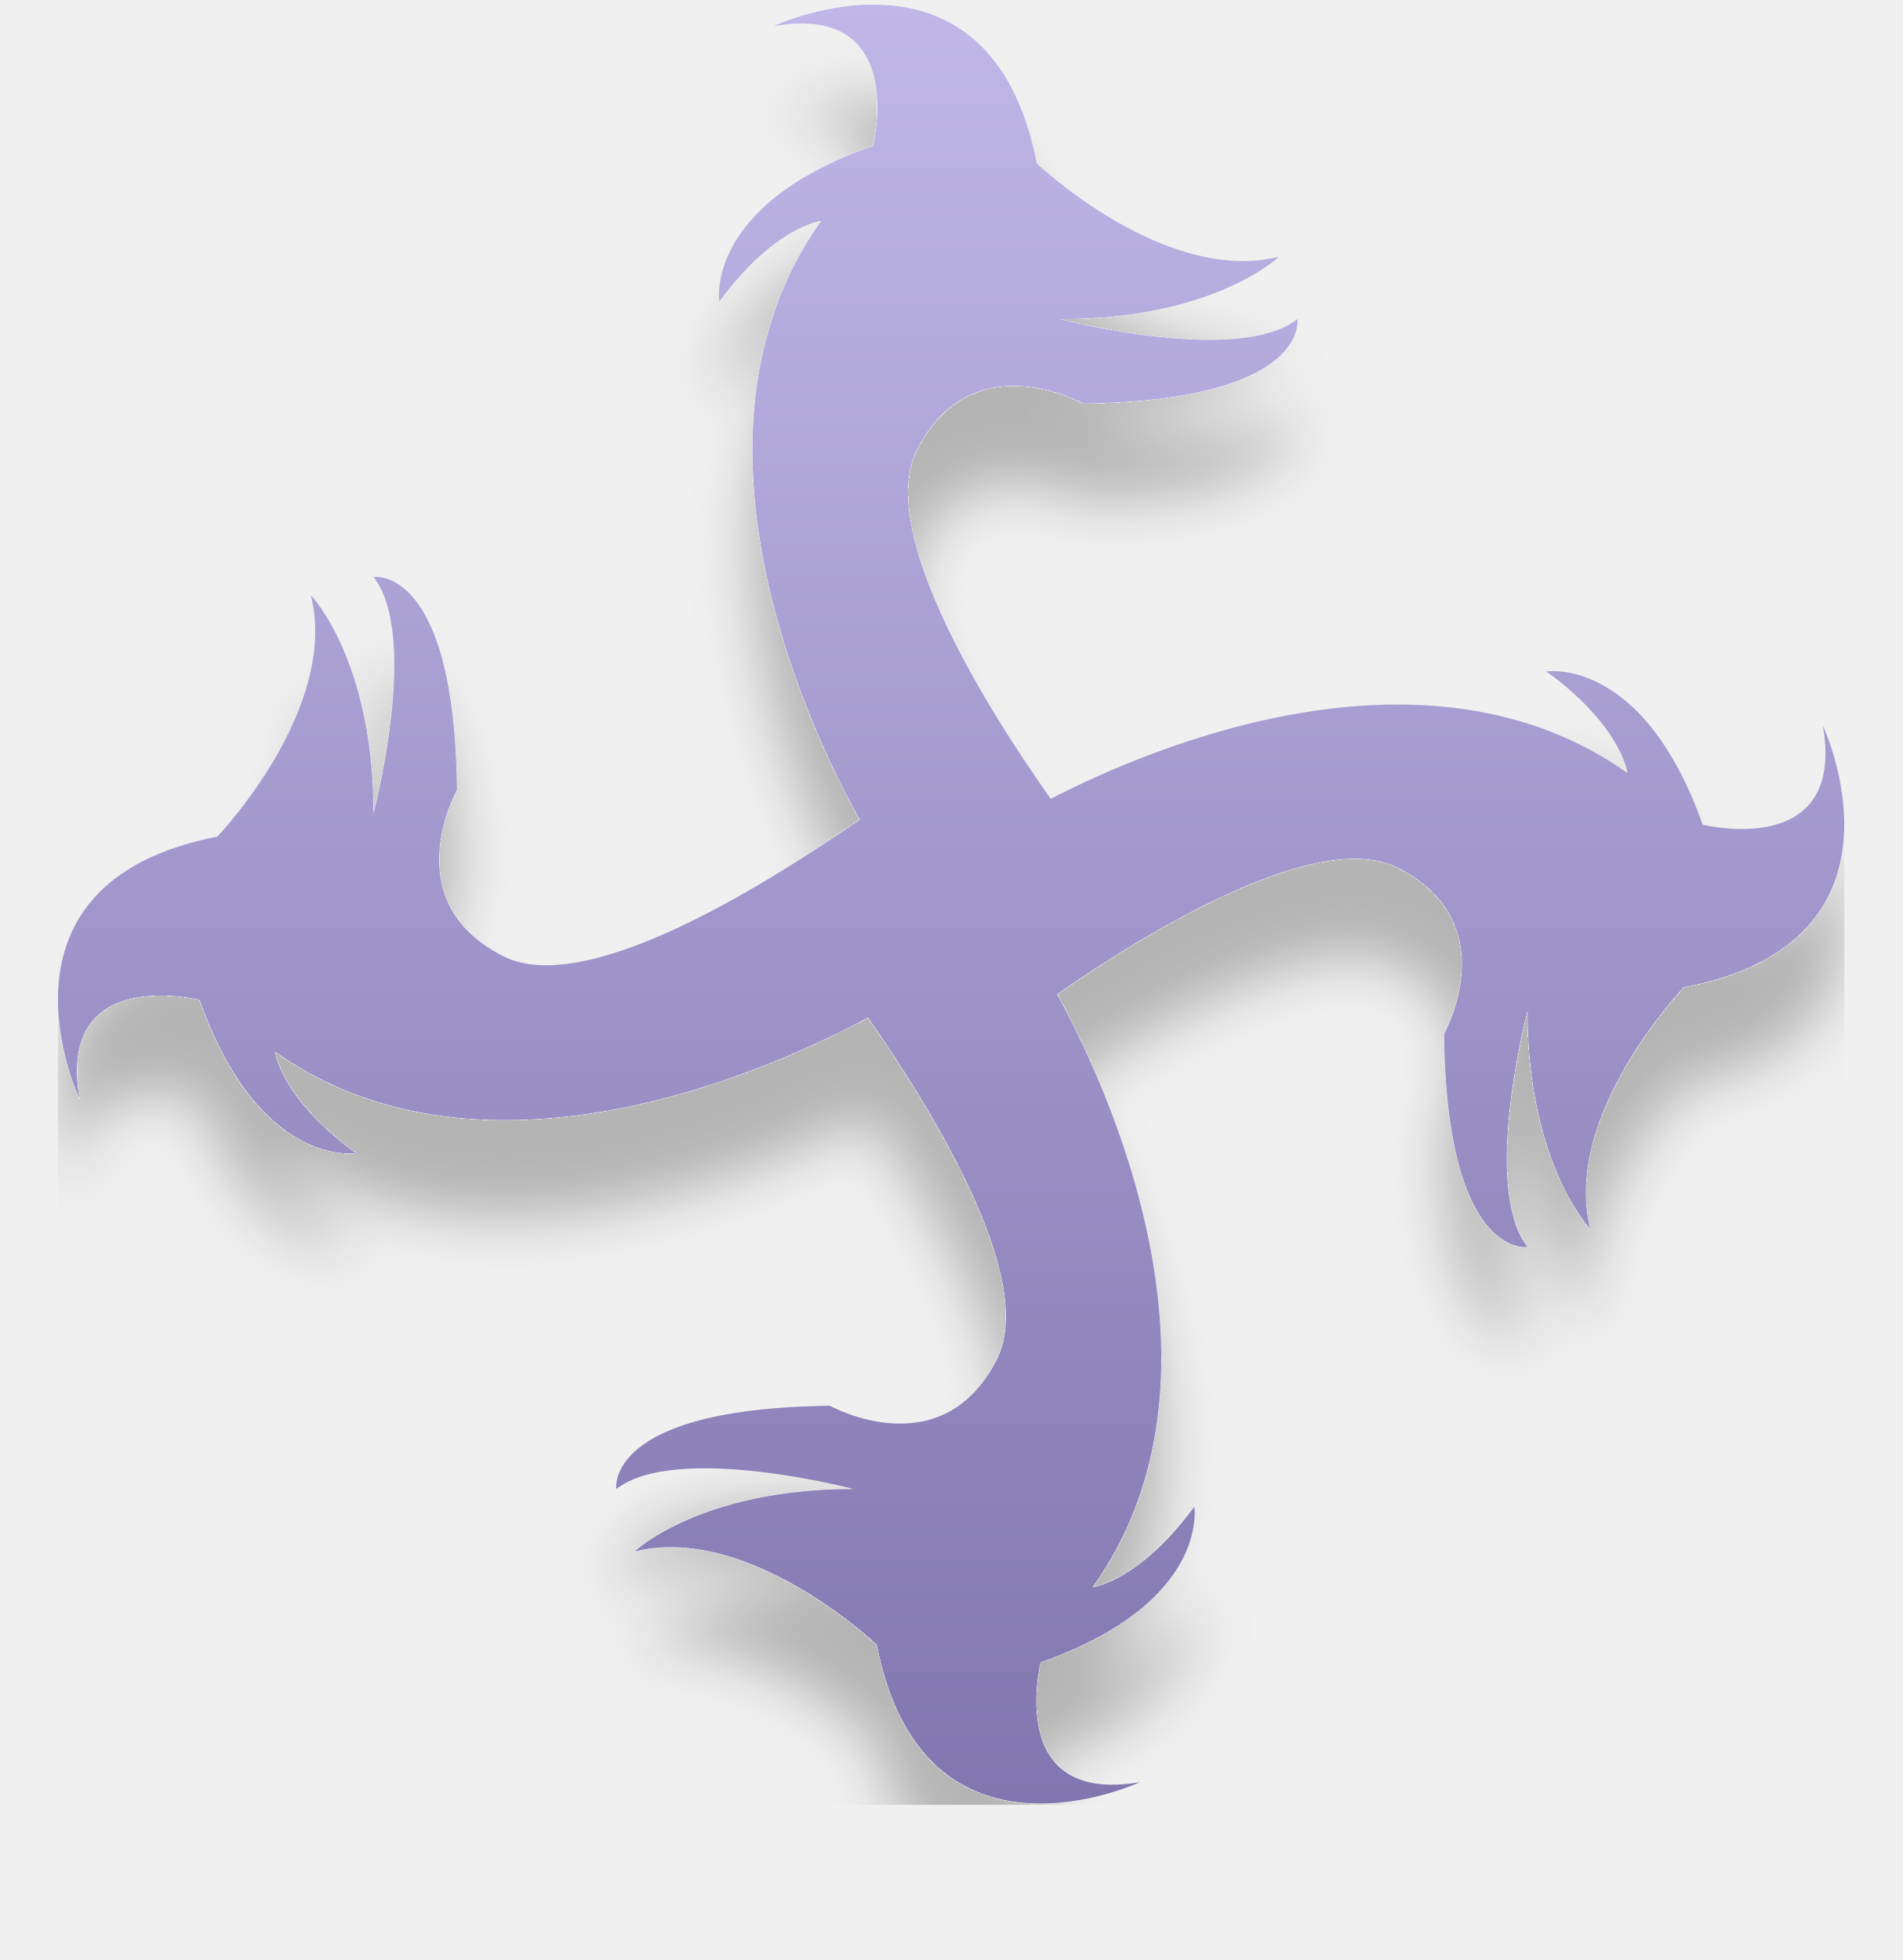
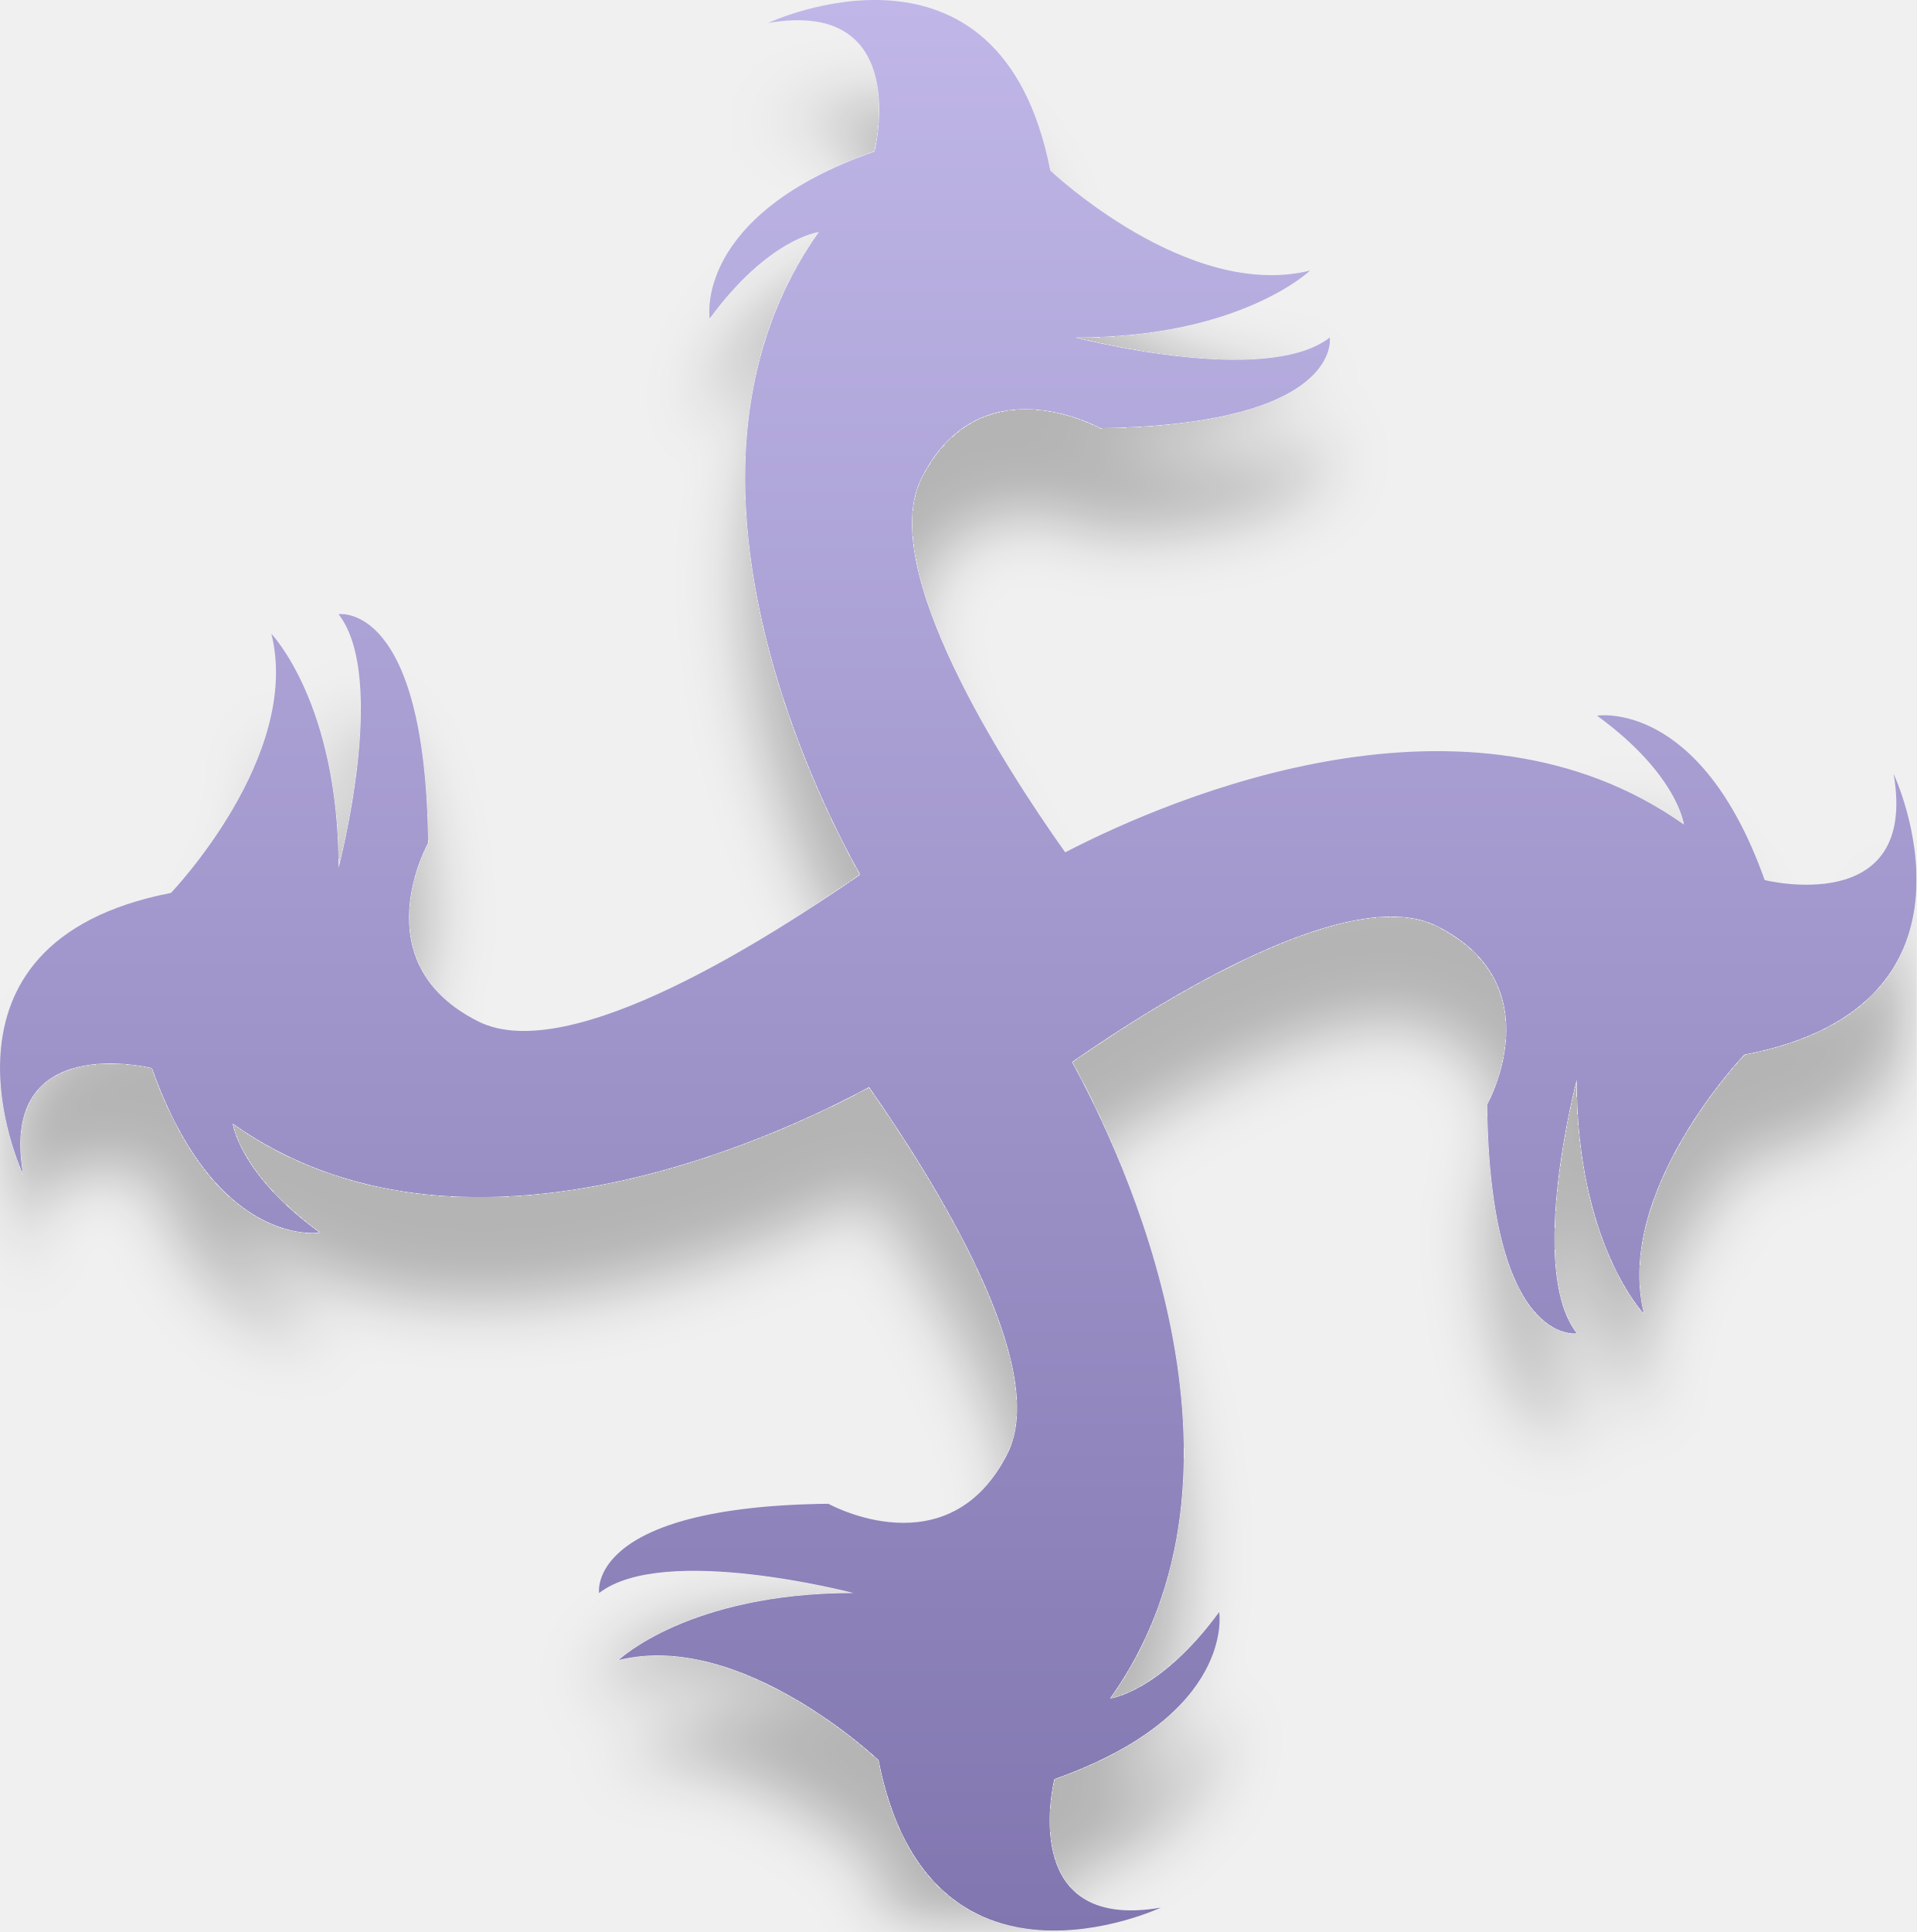
- <svg xmlns="http://www.w3.org/2000/svg" width="197" height="203" viewBox="0 0 197 203" fill="none">
+ <svg xmlns="http://www.w3.org/2000/svg" fill="none" viewBox="6 0.48 185 186.45">
  <g id="Frame" clip-path="url(#clip0_13_47)" filter="url(#filter0_d_13_47)">
    <path id="Vector" d="M188.774 75.162C191.197 89.133 176.331 85.412 176.331 85.412C170.11 67.916 160.156 69.548 160.156 69.548C167.949 75.228 168.538 80.058 168.538 80.058C147.779 65.37 119.554 77.186 108.814 82.735C102.789 74.248 90.609 55.251 94.931 46.633C100.628 35.339 112.22 41.802 112.22 41.802C135.664 41.411 134.354 33.054 134.354 33.054C128.133 37.885 109.797 33.054 109.797 33.054C125.71 33.054 132.455 26.591 132.455 26.591C120.602 29.529 107.374 16.93 107.374 16.93C102.528 -7.813 80.131 2.698 80.131 2.698C94.145 0.282 90.412 15.101 90.412 15.101C72.862 21.303 74.499 31.227 74.499 31.227C80.197 23.458 85.043 22.87 85.043 22.87C68.998 45.393 84.453 76.729 89.037 84.889C80.655 90.7 61.009 103.495 52.168 99.056C40.839 93.376 47.322 81.821 47.322 81.821C47.06 58.45 38.678 59.755 38.678 59.755C43.524 65.957 38.678 84.237 38.678 84.237C38.678 68.373 32.195 61.648 32.195 61.648C35.142 73.465 22.503 86.652 22.503 86.652C-2.317 91.483 8.227 113.81 8.227 113.81C5.804 99.839 20.669 103.56 20.669 103.56C26.89 121.056 36.844 119.424 36.844 119.424C29.051 113.745 28.462 108.914 28.462 108.914C50.4 124.451 80.72 110.35 89.889 105.388C96.044 114.202 107.505 132.35 103.248 140.772C97.55 152.066 85.959 145.603 85.959 145.603C62.515 145.864 63.825 154.22 63.825 154.22C70.046 149.389 88.382 154.22 88.382 154.22C72.469 154.22 65.724 160.683 65.724 160.683C77.577 157.746 90.805 170.345 90.805 170.345C95.651 195.088 118.048 184.577 118.048 184.577C104.034 186.993 107.766 172.173 107.766 172.173C125.317 165.971 123.68 156.048 123.68 156.048C117.982 163.817 113.136 164.404 113.136 164.404C128.853 142.404 114.381 111.917 109.469 102.973C118.375 96.771 136.384 85.673 144.701 89.851C156.03 95.531 149.547 107.086 149.547 107.086C149.809 130.457 158.191 129.151 158.191 129.151C153.345 122.95 158.191 104.67 158.191 104.67C158.191 120.534 164.674 127.258 164.674 127.258C161.728 115.442 174.366 102.255 174.366 102.255C199.317 97.489 188.774 75.162 188.774 75.162Z" fill="url(#paint0_linear_13_47)" />
  </g>
  <defs>
    <filter id="filter0_d_13_47" x="0" y="0.478" width="197" height="202.449" filterUnits="userSpaceOnUse" color-interpolation-filters="sRGB">
      <feFlood flood-opacity="0" result="BackgroundImageFix" />
      <feColorMatrix in="SourceAlpha" type="matrix" values="0 0 0 0 0 0 0 0 0 0 0 0 0 0 0 0 0 0 127 0" result="hardAlpha" />
      <feOffset dy="10" />
      <feGaussianBlur stdDeviation="3" />
      <feComposite in2="hardAlpha" operator="out" />
      <feColorMatrix type="matrix" values="0 0 0 0 0 0 0 0 0 0 0 0 0 0 0 0 0 0 0.25 0" />
      <feBlend mode="normal" in2="BackgroundImageFix" result="effect1_dropShadow_13_47" />
      <feBlend mode="normal" in="SourceGraphic" in2="effect1_dropShadow_13_47" result="shape" />
    </filter>
    <linearGradient id="paint0_linear_13_47" x1="98.494" y1="0.48" x2="98.494" y2="186.795" gradientUnits="userSpaceOnUse">
      <stop stop-color="#C0B7E8" />
      <stop offset="1" stop-color="#8176AF" />
    </linearGradient>
    <clipPath id="clip0_13_47">
      <rect width="185" height="186.449" fill="white" transform="translate(6 0.478027)" />
    </clipPath>
  </defs>
</svg>
